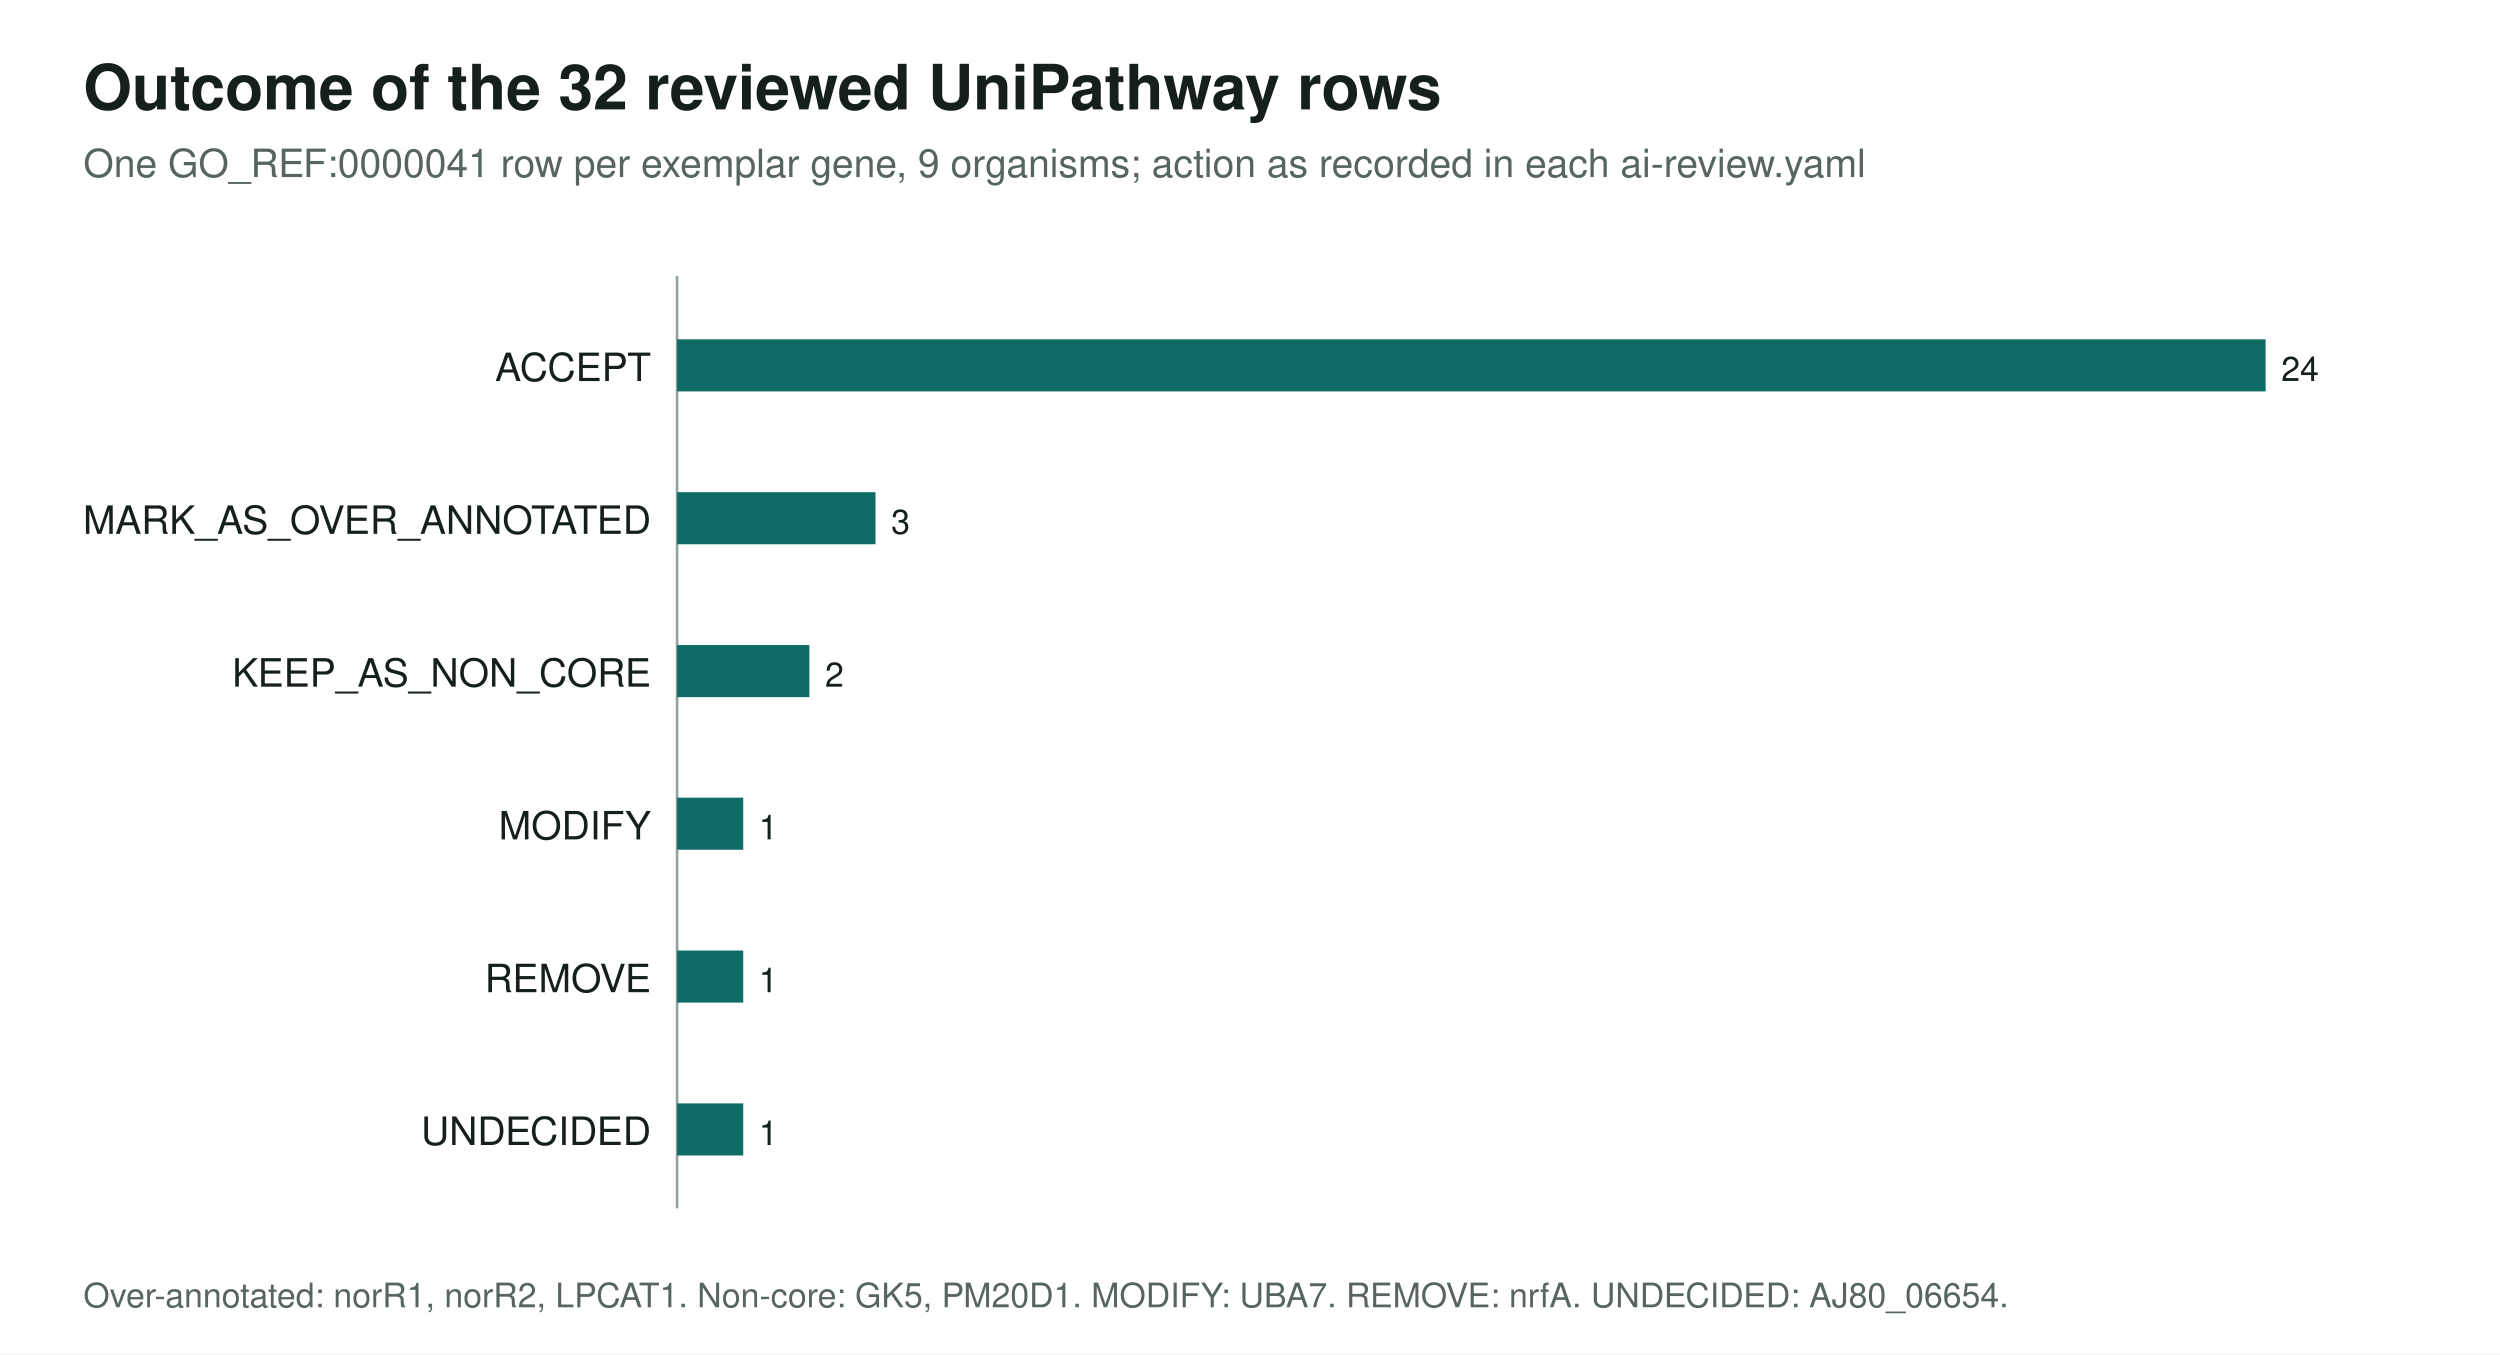
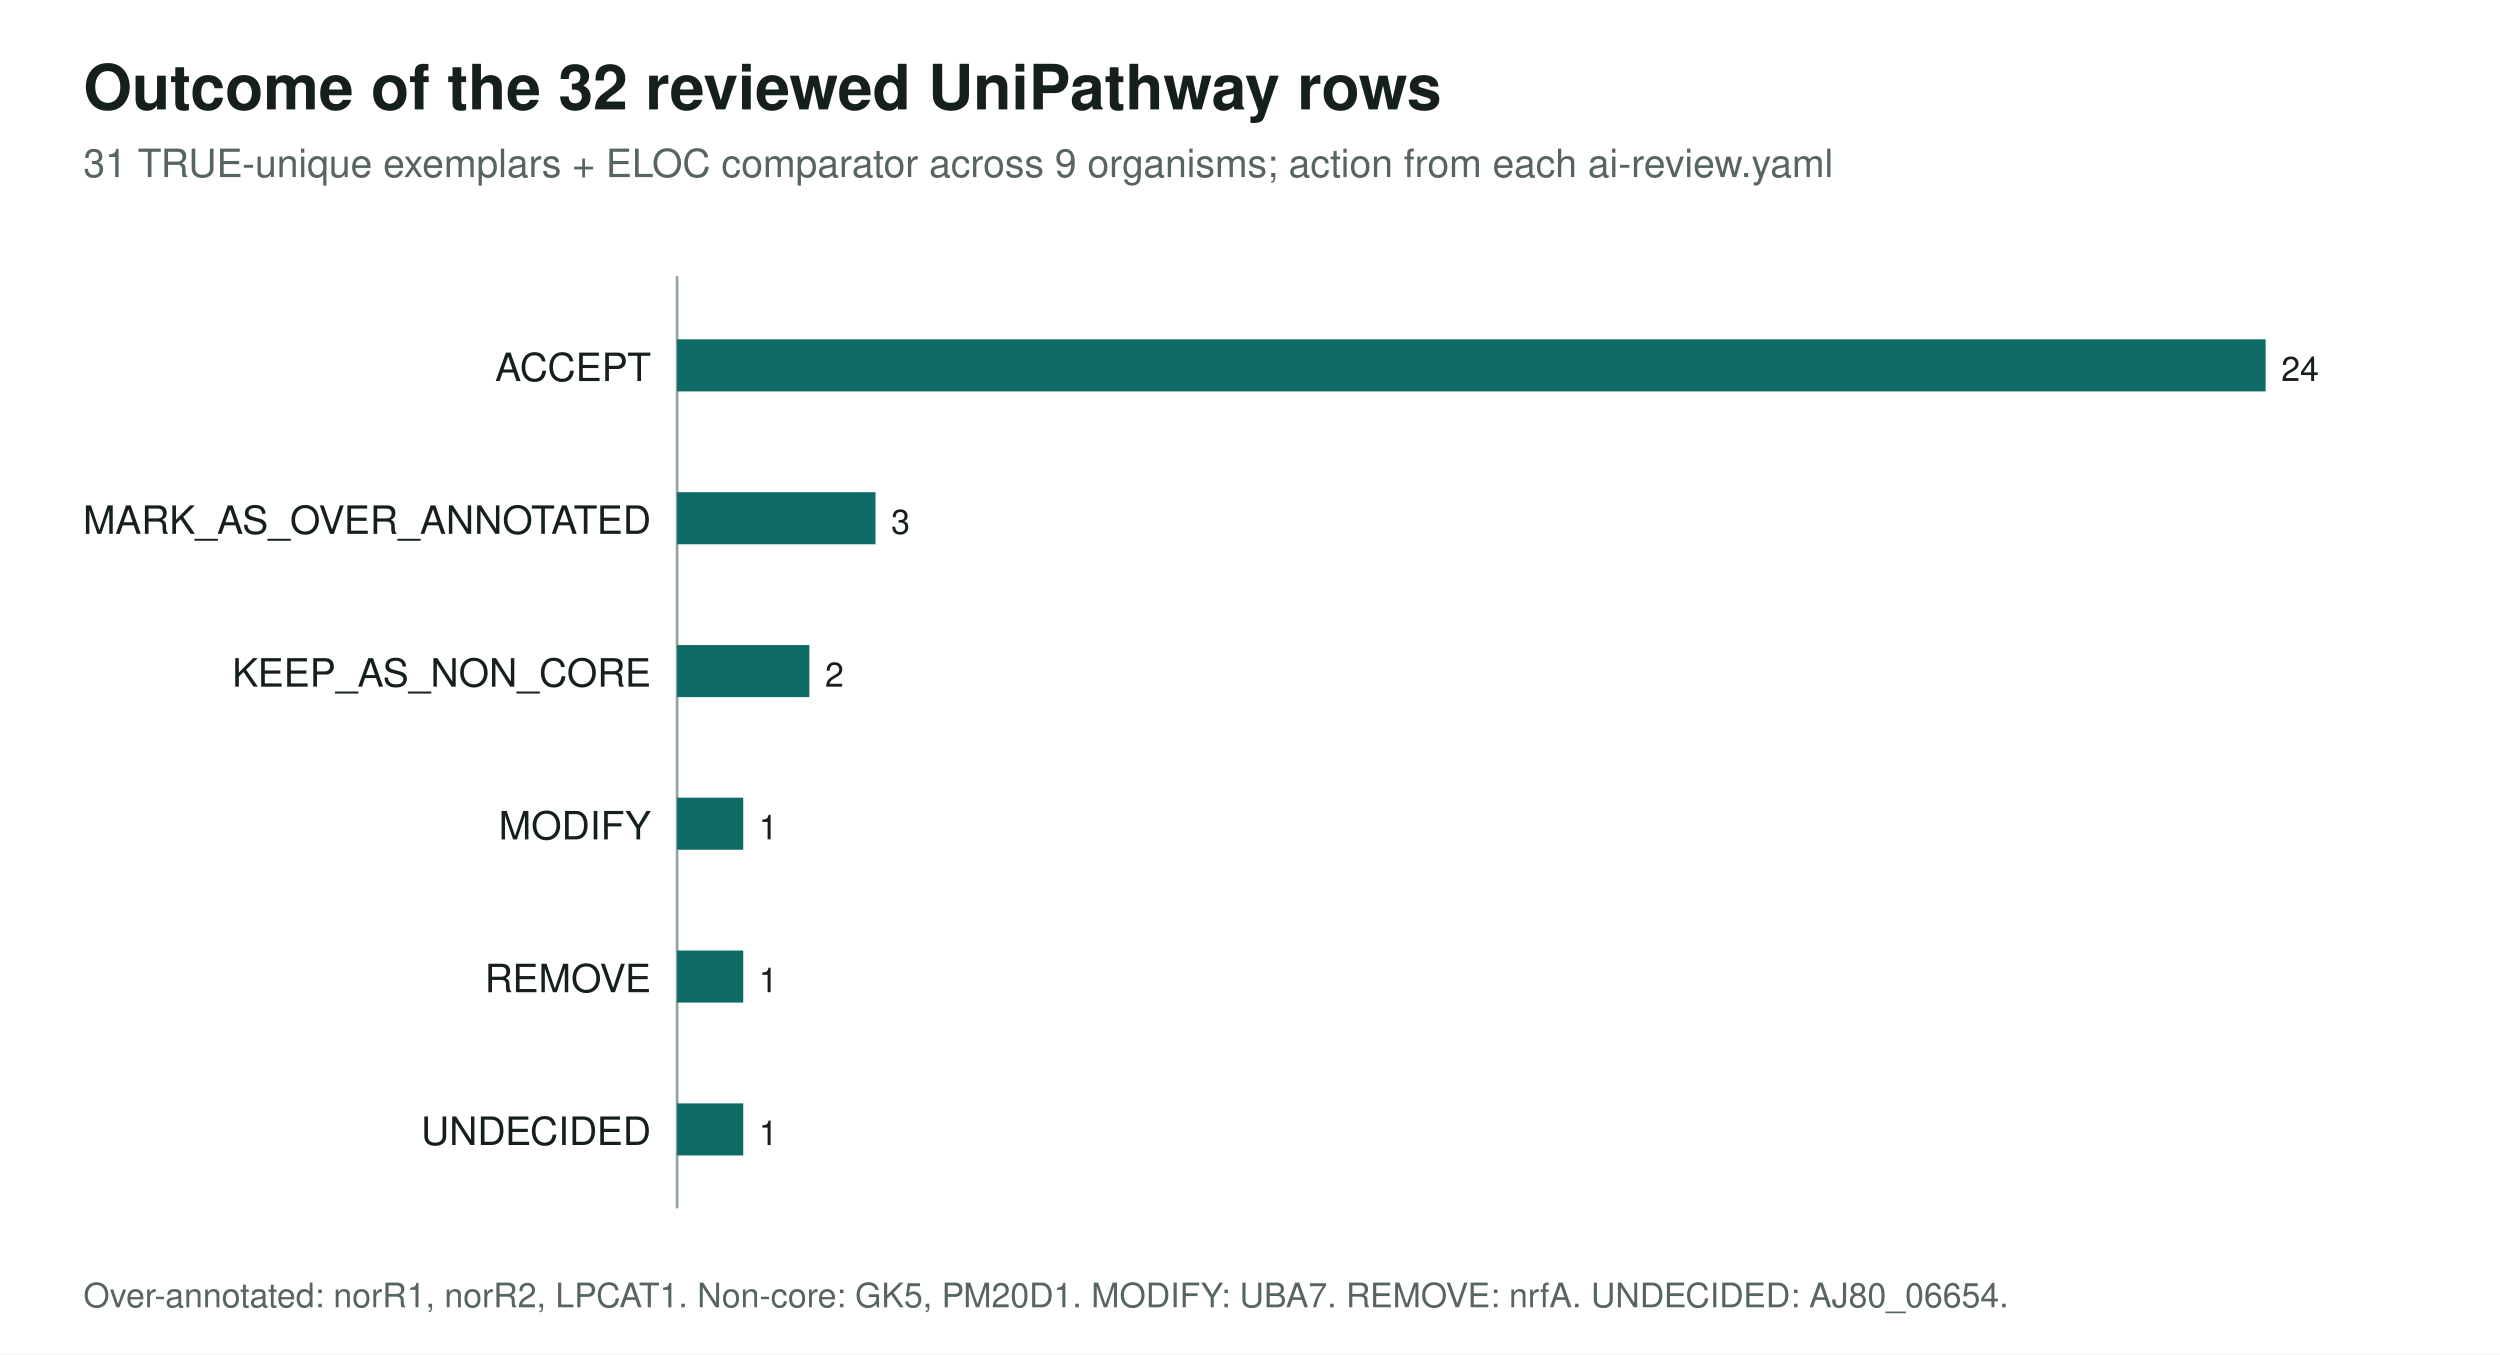
<svg xmlns="http://www.w3.org/2000/svg" viewBox="0 0 960 520" width="960" height="520" font-family="Helvetica, Arial, sans-serif">
  <rect width="960" height="520" fill="#ffffff" />
  <text x="32" y="42" font-size="24" font-weight="bold" fill="#15201e">Outcome of the 32 reviewed UniPathway rows</text>
-   <text x="32" y="68" font-size="15" fill="#56655f">One GO_REF:0000041 row per exemplar gene, 9 organisms; action as recorded in each ai-review.yaml</text>
+   <text x="32" y="68" font-size="15" fill="#56655f">31 TRUE-unique exemplars + ELOC comparator across 9 organisms; action from each ai-review.yaml</text>
  <line x1="260" y1="106" x2="260" y2="464" stroke="#8fa39c" stroke-width="1" />
  <text x="250" y="146.333" font-size="15" text-anchor="end" fill="#15201e">ACCEPT</text>
  <rect x="260" y="130.3" width="610.0" height="20.0" fill="#0e6b66" />
  <text x="876.0" y="146.3" font-size="13" fill="#15201e">24</text>
  <text x="250" y="205.0" font-size="15" text-anchor="end" fill="#15201e">MARK_AS_OVER_ANNOTATED</text>
  <rect x="260" y="189.0" width="76.2" height="20.0" fill="#0e6b66" />
  <text x="342.2" y="205.0" font-size="13" fill="#15201e">3</text>
  <text x="250" y="263.667" font-size="15" text-anchor="end" fill="#15201e">KEEP_AS_NON_CORE</text>
  <rect x="260" y="247.7" width="50.8" height="20.0" fill="#0e6b66" />
  <text x="316.8" y="263.7" font-size="13" fill="#15201e">2</text>
  <text x="250" y="322.333" font-size="15" text-anchor="end" fill="#15201e">MODIFY</text>
  <rect x="260" y="306.3" width="25.4" height="20.0" fill="#0e6b66" />
  <text x="291.4" y="322.3" font-size="13" fill="#15201e">1</text>
  <text x="250" y="381" font-size="15" text-anchor="end" fill="#15201e">REMOVE</text>
  <rect x="260" y="365.0" width="25.4" height="20.0" fill="#0e6b66" />
  <text x="291.4" y="381.0" font-size="13" fill="#15201e">1</text>
  <text x="250" y="439.667" font-size="15" text-anchor="end" fill="#15201e">UNDECIDED</text>
  <rect x="260" y="423.7" width="25.4" height="20.0" fill="#0e6b66" />
  <text x="291.4" y="439.7" font-size="13" fill="#15201e">1</text>
  <text x="32" y="502" font-size="13" fill="#56655f">Over-annotated: norR1, norR2, LPCAT1. Non-core: GK5, PM20D1. MODIFY: UBA7. REMOVE: nrfA. UNDECIDED: AJ80_06654.</text>
</svg>
